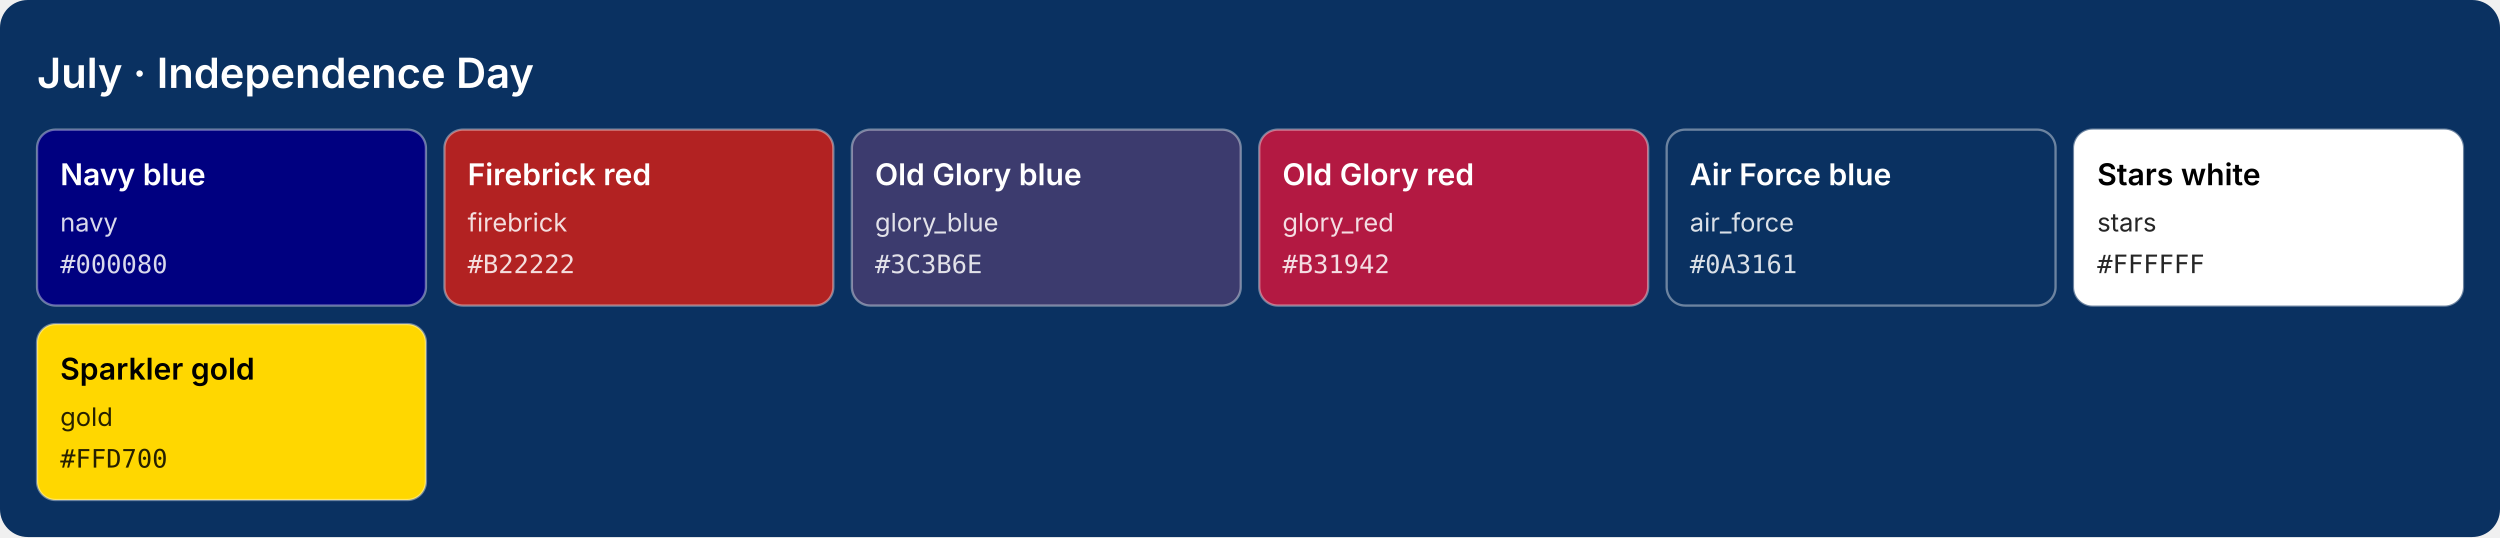
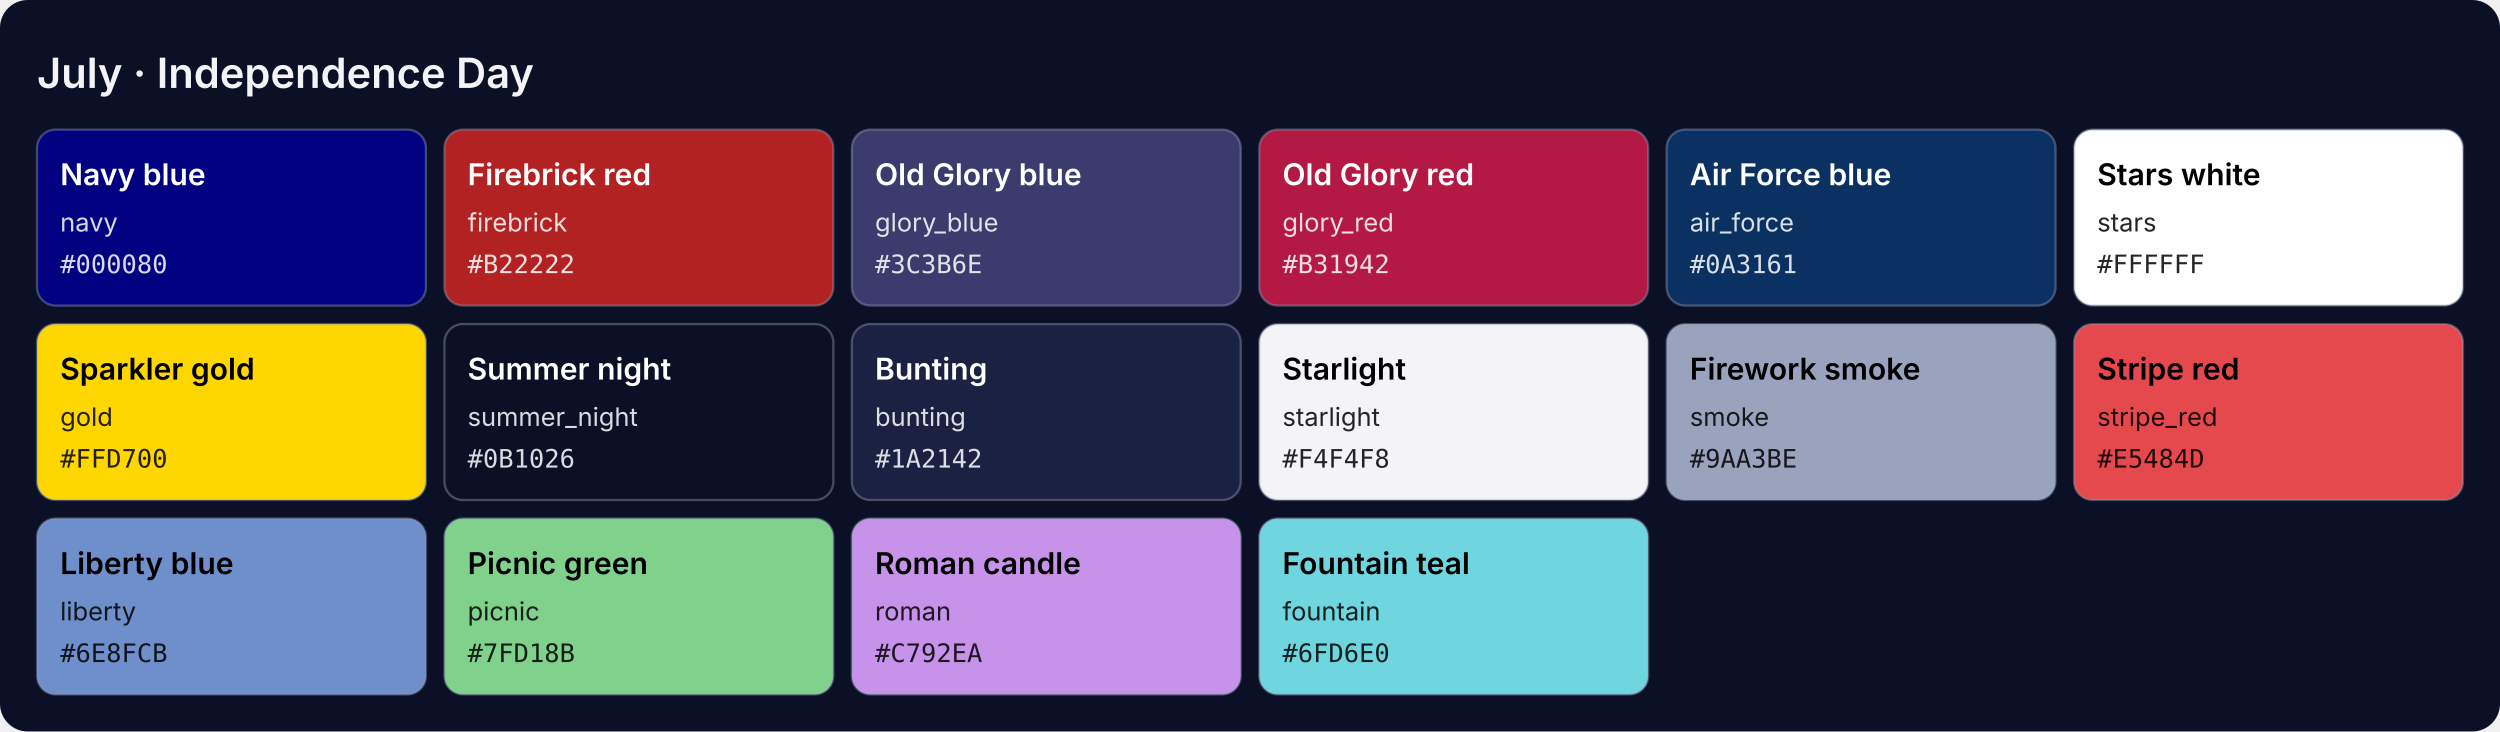
- <svg xmlns="http://www.w3.org/2000/svg" width="1080" height="232" viewBox="0 0 1080 232" font-family="system-ui, -apple-system, 'Segoe UI', sans-serif">
-   <rect width="1080" height="232" rx="12" fill="#0A3161" />
-   <text x="16" y="38" font-size="18" font-weight="600" fill="#FFFFFF">July · Independence Day</text>
+ <svg xmlns="http://www.w3.org/2000/svg" width="1080" height="316" viewBox="0 0 1080 316" font-family="system-ui, -apple-system, 'Segoe UI', sans-serif">
+   <rect width="1080" height="316" rx="12" fill="#0B1026" />
+   <text x="16" y="38" font-size="18" font-weight="600" fill="#F4F4F8">July · Independence Day</text>
  <g transform="translate(16 56)">
-     <rect width="168" height="76" rx="8" fill="#000080" stroke="#FFFFFF" stroke-opacity="0.4" />
+     <rect width="168" height="76" rx="8" fill="#000080" stroke="#9AA3BE" stroke-opacity="0.4" />
    <text x="10" y="24" font-size="13" font-weight="600" fill="#FFFFFF">Navy blue</text>
    <text x="10" y="44" font-size="11" fill="#FFFFFF" fill-opacity="0.85">navy</text>
    <text x="10" y="62" font-size="11" font-family="ui-monospace, Consolas, monospace" fill="#FFFFFF" fill-opacity="0.85">#000080</text>
  </g>
  <g transform="translate(192 56)">
-     <rect width="168" height="76" rx="8" fill="#B22222" stroke="#FFFFFF" stroke-opacity="0.4" />
+     <rect width="168" height="76" rx="8" fill="#B22222" stroke="#9AA3BE" stroke-opacity="0.4" />
    <text x="10" y="24" font-size="13" font-weight="600" fill="#FFFFFF">Firebrick red</text>
    <text x="10" y="44" font-size="11" fill="#FFFFFF" fill-opacity="0.85">firebrick</text>
    <text x="10" y="62" font-size="11" font-family="ui-monospace, Consolas, monospace" fill="#FFFFFF" fill-opacity="0.85">#B22222</text>
  </g>
  <g transform="translate(368 56)">
-     <rect width="168" height="76" rx="8" fill="#3C3B6E" stroke="#FFFFFF" stroke-opacity="0.4" />
+     <rect width="168" height="76" rx="8" fill="#3C3B6E" stroke="#9AA3BE" stroke-opacity="0.4" />
    <text x="10" y="24" font-size="13" font-weight="600" fill="#FFFFFF">Old Glory blue</text>
    <text x="10" y="44" font-size="11" fill="#FFFFFF" fill-opacity="0.85">glory_blue</text>
    <text x="10" y="62" font-size="11" font-family="ui-monospace, Consolas, monospace" fill="#FFFFFF" fill-opacity="0.85">#3C3B6E</text>
  </g>
  <g transform="translate(544 56)">
-     <rect width="168" height="76" rx="8" fill="#B31942" stroke="#FFFFFF" stroke-opacity="0.4" />
+     <rect width="168" height="76" rx="8" fill="#B31942" stroke="#9AA3BE" stroke-opacity="0.4" />
    <text x="10" y="24" font-size="13" font-weight="600" fill="#FFFFFF">Old Glory red</text>
    <text x="10" y="44" font-size="11" fill="#FFFFFF" fill-opacity="0.85">glory_red</text>
    <text x="10" y="62" font-size="11" font-family="ui-monospace, Consolas, monospace" fill="#FFFFFF" fill-opacity="0.85">#B31942</text>
  </g>
  <g transform="translate(720 56)">
-     <rect width="168" height="76" rx="8" fill="#0A3161" stroke="#FFFFFF" stroke-opacity="0.4" />
+     <rect width="168" height="76" rx="8" fill="#0A3161" stroke="#9AA3BE" stroke-opacity="0.4" />
    <text x="10" y="24" font-size="13" font-weight="600" fill="#FFFFFF">Air Force blue</text>
    <text x="10" y="44" font-size="11" fill="#FFFFFF" fill-opacity="0.85">air_force</text>
    <text x="10" y="62" font-size="11" font-family="ui-monospace, Consolas, monospace" fill="#FFFFFF" fill-opacity="0.85">#0A3161</text>
  </g>
  <g transform="translate(896 56)">
-     <rect width="168" height="76" rx="8" fill="#FFFFFF" stroke="#FFFFFF" stroke-opacity="0.4" />
+     <rect width="168" height="76" rx="8" fill="#FFFFFF" stroke="#9AA3BE" stroke-opacity="0.4" />
    <text x="10" y="24" font-size="13" font-weight="600" fill="#000000">Stars white</text>
    <text x="10" y="44" font-size="11" fill="#000000" fill-opacity="0.85">stars</text>
    <text x="10" y="62" font-size="11" font-family="ui-monospace, Consolas, monospace" fill="#000000" fill-opacity="0.85">#FFFFFF</text>
  </g>
  <g transform="translate(16 140)">
-     <rect width="168" height="76" rx="8" fill="#FFD700" stroke="#FFFFFF" stroke-opacity="0.4" />
+     <rect width="168" height="76" rx="8" fill="#FFD700" stroke="#9AA3BE" stroke-opacity="0.4" />
    <text x="10" y="24" font-size="13" font-weight="600" fill="#000000">Sparkler gold</text>
    <text x="10" y="44" font-size="11" fill="#000000" fill-opacity="0.85">gold</text>
    <text x="10" y="62" font-size="11" font-family="ui-monospace, Consolas, monospace" fill="#000000" fill-opacity="0.85">#FFD700</text>
  </g>
+   <g transform="translate(192 140)">
+     <rect width="168" height="76" rx="8" fill="#0B1026" stroke="#9AA3BE" stroke-opacity="0.4" />
+     <text x="10" y="24" font-size="13" font-weight="600" fill="#FFFFFF">Summer night</text>
+     <text x="10" y="44" font-size="11" fill="#FFFFFF" fill-opacity="0.85">summer_night</text>
+     <text x="10" y="62" font-size="11" font-family="ui-monospace, Consolas, monospace" fill="#FFFFFF" fill-opacity="0.85">#0B1026</text>
+   </g>
+   <g transform="translate(368 140)">
+     <rect width="168" height="76" rx="8" fill="#1A2142" stroke="#9AA3BE" stroke-opacity="0.4" />
+     <text x="10" y="24" font-size="13" font-weight="600" fill="#FFFFFF">Bunting</text>
+     <text x="10" y="44" font-size="11" fill="#FFFFFF" fill-opacity="0.85">bunting</text>
+     <text x="10" y="62" font-size="11" font-family="ui-monospace, Consolas, monospace" fill="#FFFFFF" fill-opacity="0.85">#1A2142</text>
+   </g>
+   <g transform="translate(544 140)">
+     <rect width="168" height="76" rx="8" fill="#F4F4F8" stroke="#9AA3BE" stroke-opacity="0.4" />
+     <text x="10" y="24" font-size="13" font-weight="600" fill="#000000">Starlight</text>
+     <text x="10" y="44" font-size="11" fill="#000000" fill-opacity="0.85">starlight</text>
+     <text x="10" y="62" font-size="11" font-family="ui-monospace, Consolas, monospace" fill="#000000" fill-opacity="0.85">#F4F4F8</text>
+   </g>
+   <g transform="translate(720 140)">
+     <rect width="168" height="76" rx="8" fill="#9AA3BE" stroke="#9AA3BE" stroke-opacity="0.4" />
+     <text x="10" y="24" font-size="13" font-weight="600" fill="#000000">Firework smoke</text>
+     <text x="10" y="44" font-size="11" fill="#000000" fill-opacity="0.85">smoke</text>
+     <text x="10" y="62" font-size="11" font-family="ui-monospace, Consolas, monospace" fill="#000000" fill-opacity="0.85">#9AA3BE</text>
+   </g>
+   <g transform="translate(896 140)">
+     <rect width="168" height="76" rx="8" fill="#E5484D" stroke="#9AA3BE" stroke-opacity="0.4" />
+     <text x="10" y="24" font-size="13" font-weight="600" fill="#000000">Stripe red</text>
+     <text x="10" y="44" font-size="11" fill="#000000" fill-opacity="0.85">stripe_red</text>
+     <text x="10" y="62" font-size="11" font-family="ui-monospace, Consolas, monospace" fill="#000000" fill-opacity="0.85">#E5484D</text>
+   </g>
+   <g transform="translate(16 224)">
+     <rect width="168" height="76" rx="8" fill="#6E8FCB" stroke="#9AA3BE" stroke-opacity="0.4" />
+     <text x="10" y="24" font-size="13" font-weight="600" fill="#000000">Liberty blue</text>
+     <text x="10" y="44" font-size="11" fill="#000000" fill-opacity="0.85">liberty</text>
+     <text x="10" y="62" font-size="11" font-family="ui-monospace, Consolas, monospace" fill="#000000" fill-opacity="0.85">#6E8FCB</text>
+   </g>
+   <g transform="translate(192 224)">
+     <rect width="168" height="76" rx="8" fill="#7FD18B" stroke="#9AA3BE" stroke-opacity="0.4" />
+     <text x="10" y="24" font-size="13" font-weight="600" fill="#000000">Picnic green</text>
+     <text x="10" y="44" font-size="11" fill="#000000" fill-opacity="0.85">picnic</text>
+     <text x="10" y="62" font-size="11" font-family="ui-monospace, Consolas, monospace" fill="#000000" fill-opacity="0.85">#7FD18B</text>
+   </g>
+   <g transform="translate(368 224)">
+     <rect width="168" height="76" rx="8" fill="#C792EA" stroke="#9AA3BE" stroke-opacity="0.4" />
+     <text x="10" y="24" font-size="13" font-weight="600" fill="#000000">Roman candle</text>
+     <text x="10" y="44" font-size="11" fill="#000000" fill-opacity="0.85">roman</text>
+     <text x="10" y="62" font-size="11" font-family="ui-monospace, Consolas, monospace" fill="#000000" fill-opacity="0.85">#C792EA</text>
+   </g>
+   <g transform="translate(544 224)">
+     <rect width="168" height="76" rx="8" fill="#6FD6E0" stroke="#9AA3BE" stroke-opacity="0.4" />
+     <text x="10" y="24" font-size="13" font-weight="600" fill="#000000">Fountain teal</text>
+     <text x="10" y="44" font-size="11" fill="#000000" fill-opacity="0.85">fountain</text>
+     <text x="10" y="62" font-size="11" font-family="ui-monospace, Consolas, monospace" fill="#000000" fill-opacity="0.85">#6FD6E0</text>
+   </g>
</svg>
